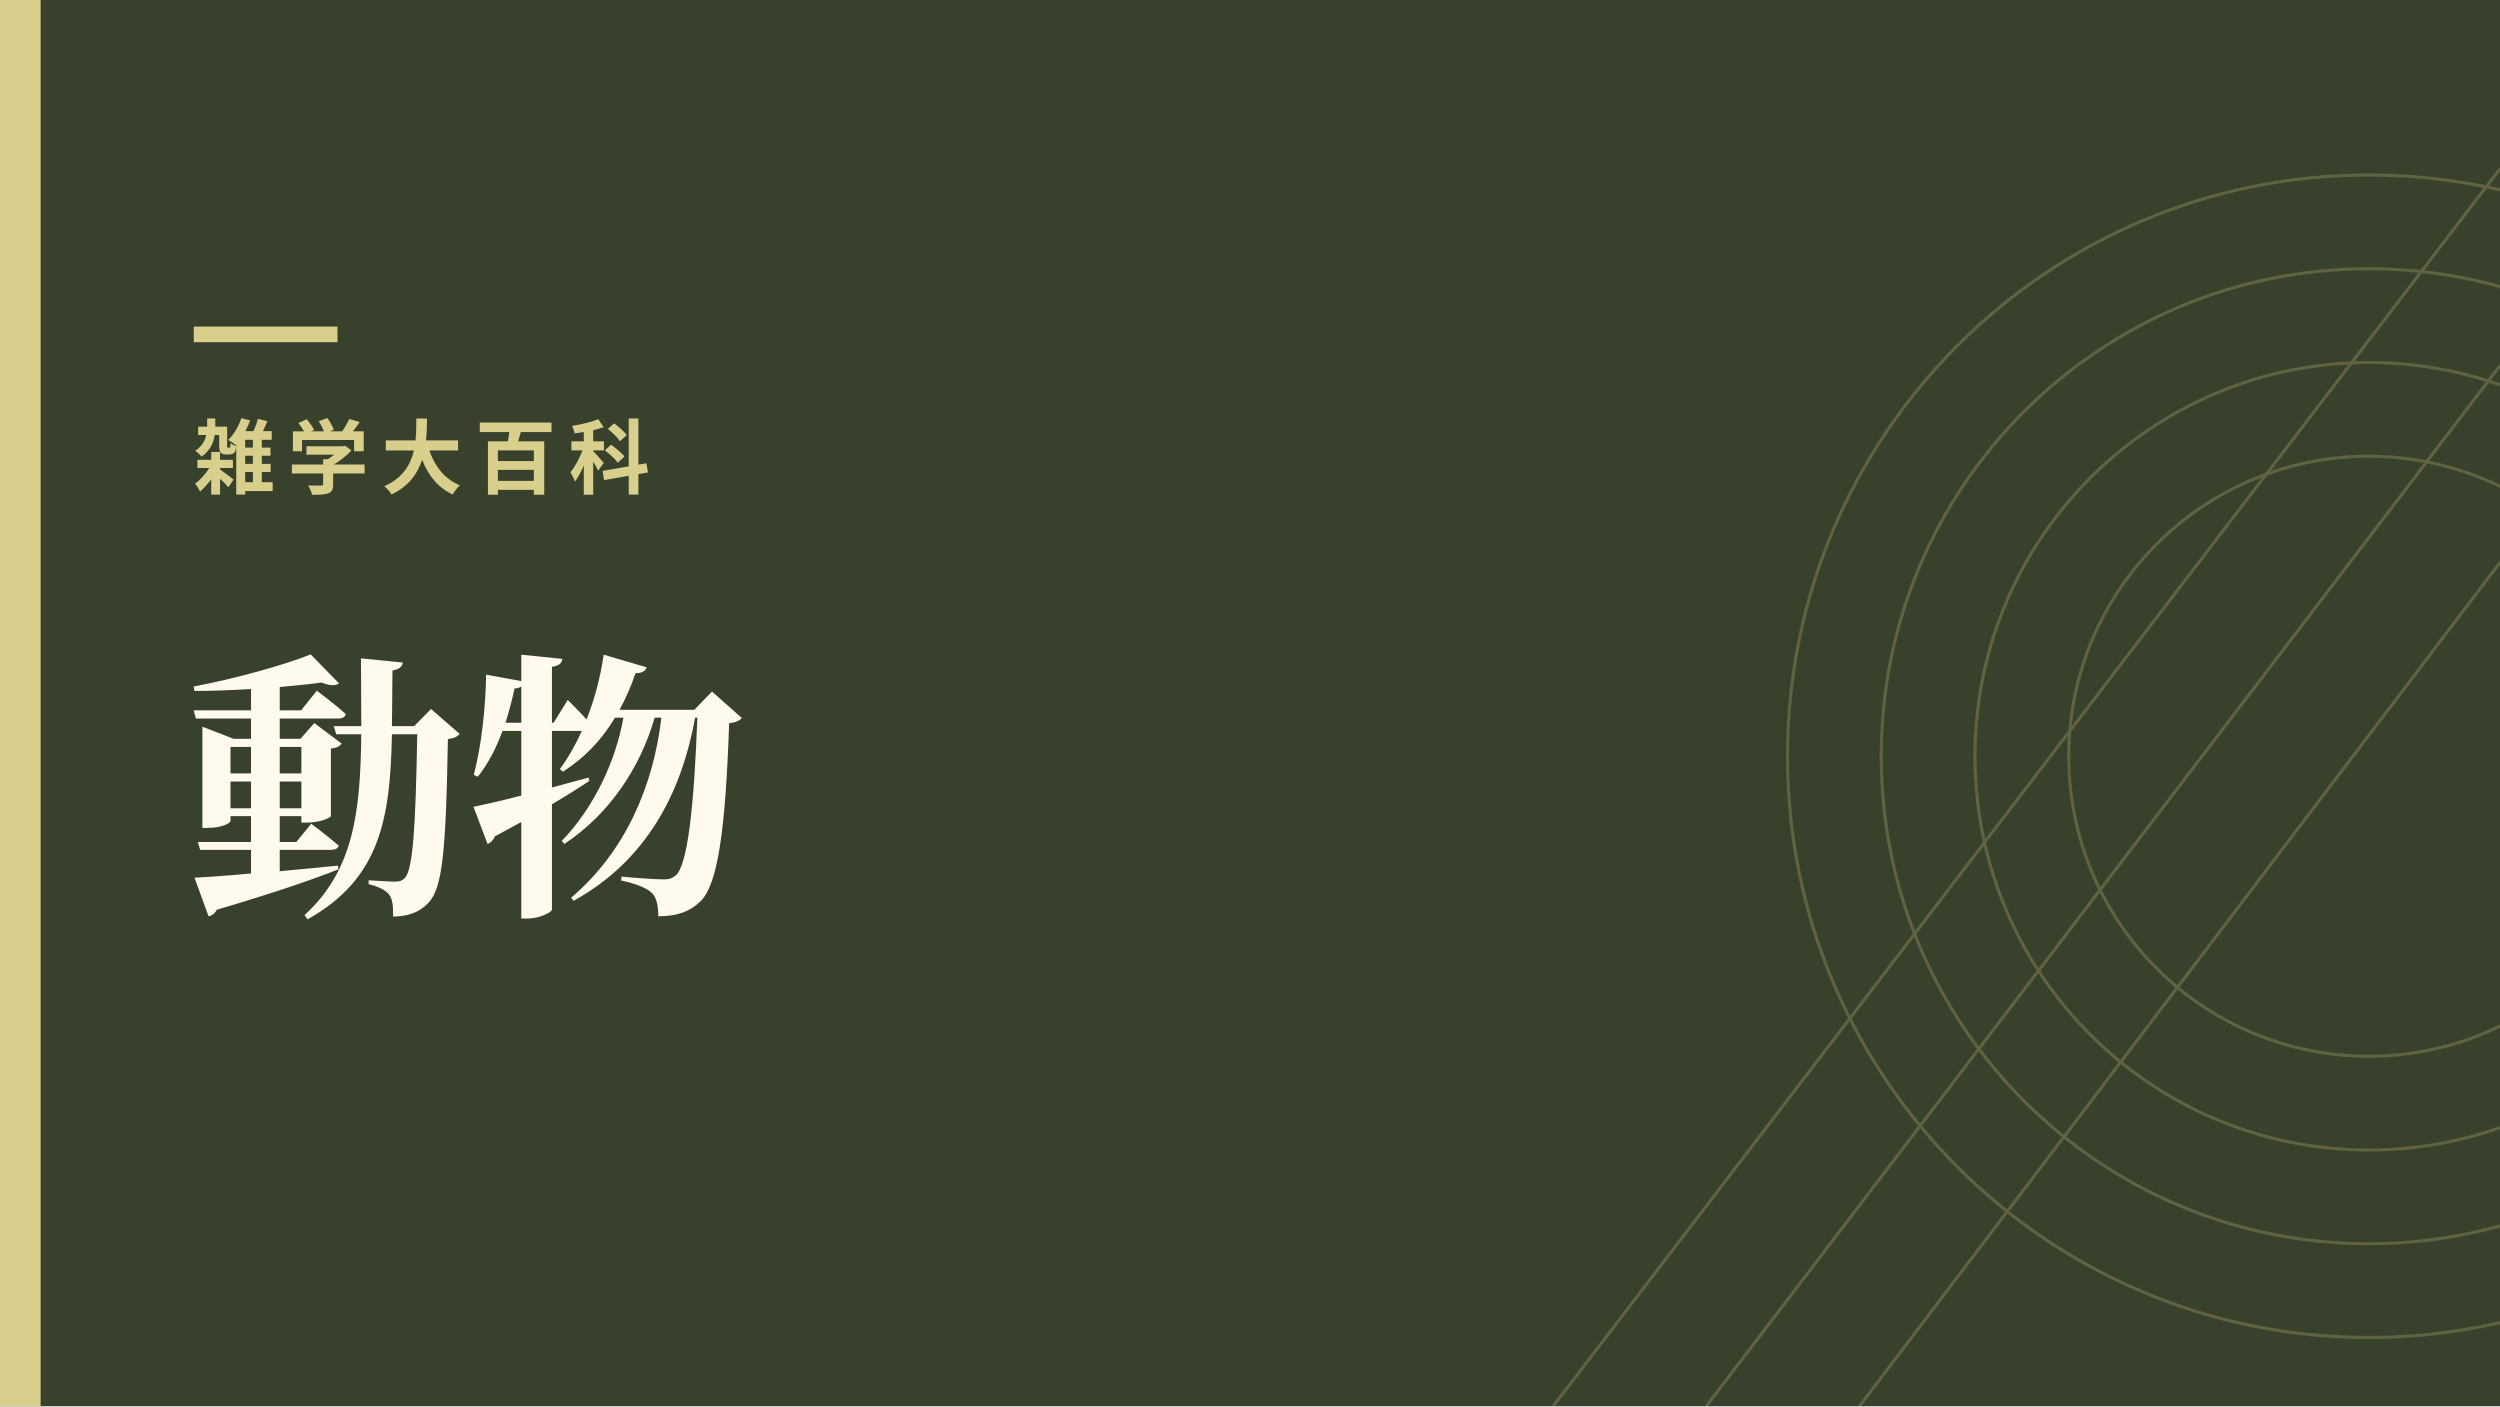
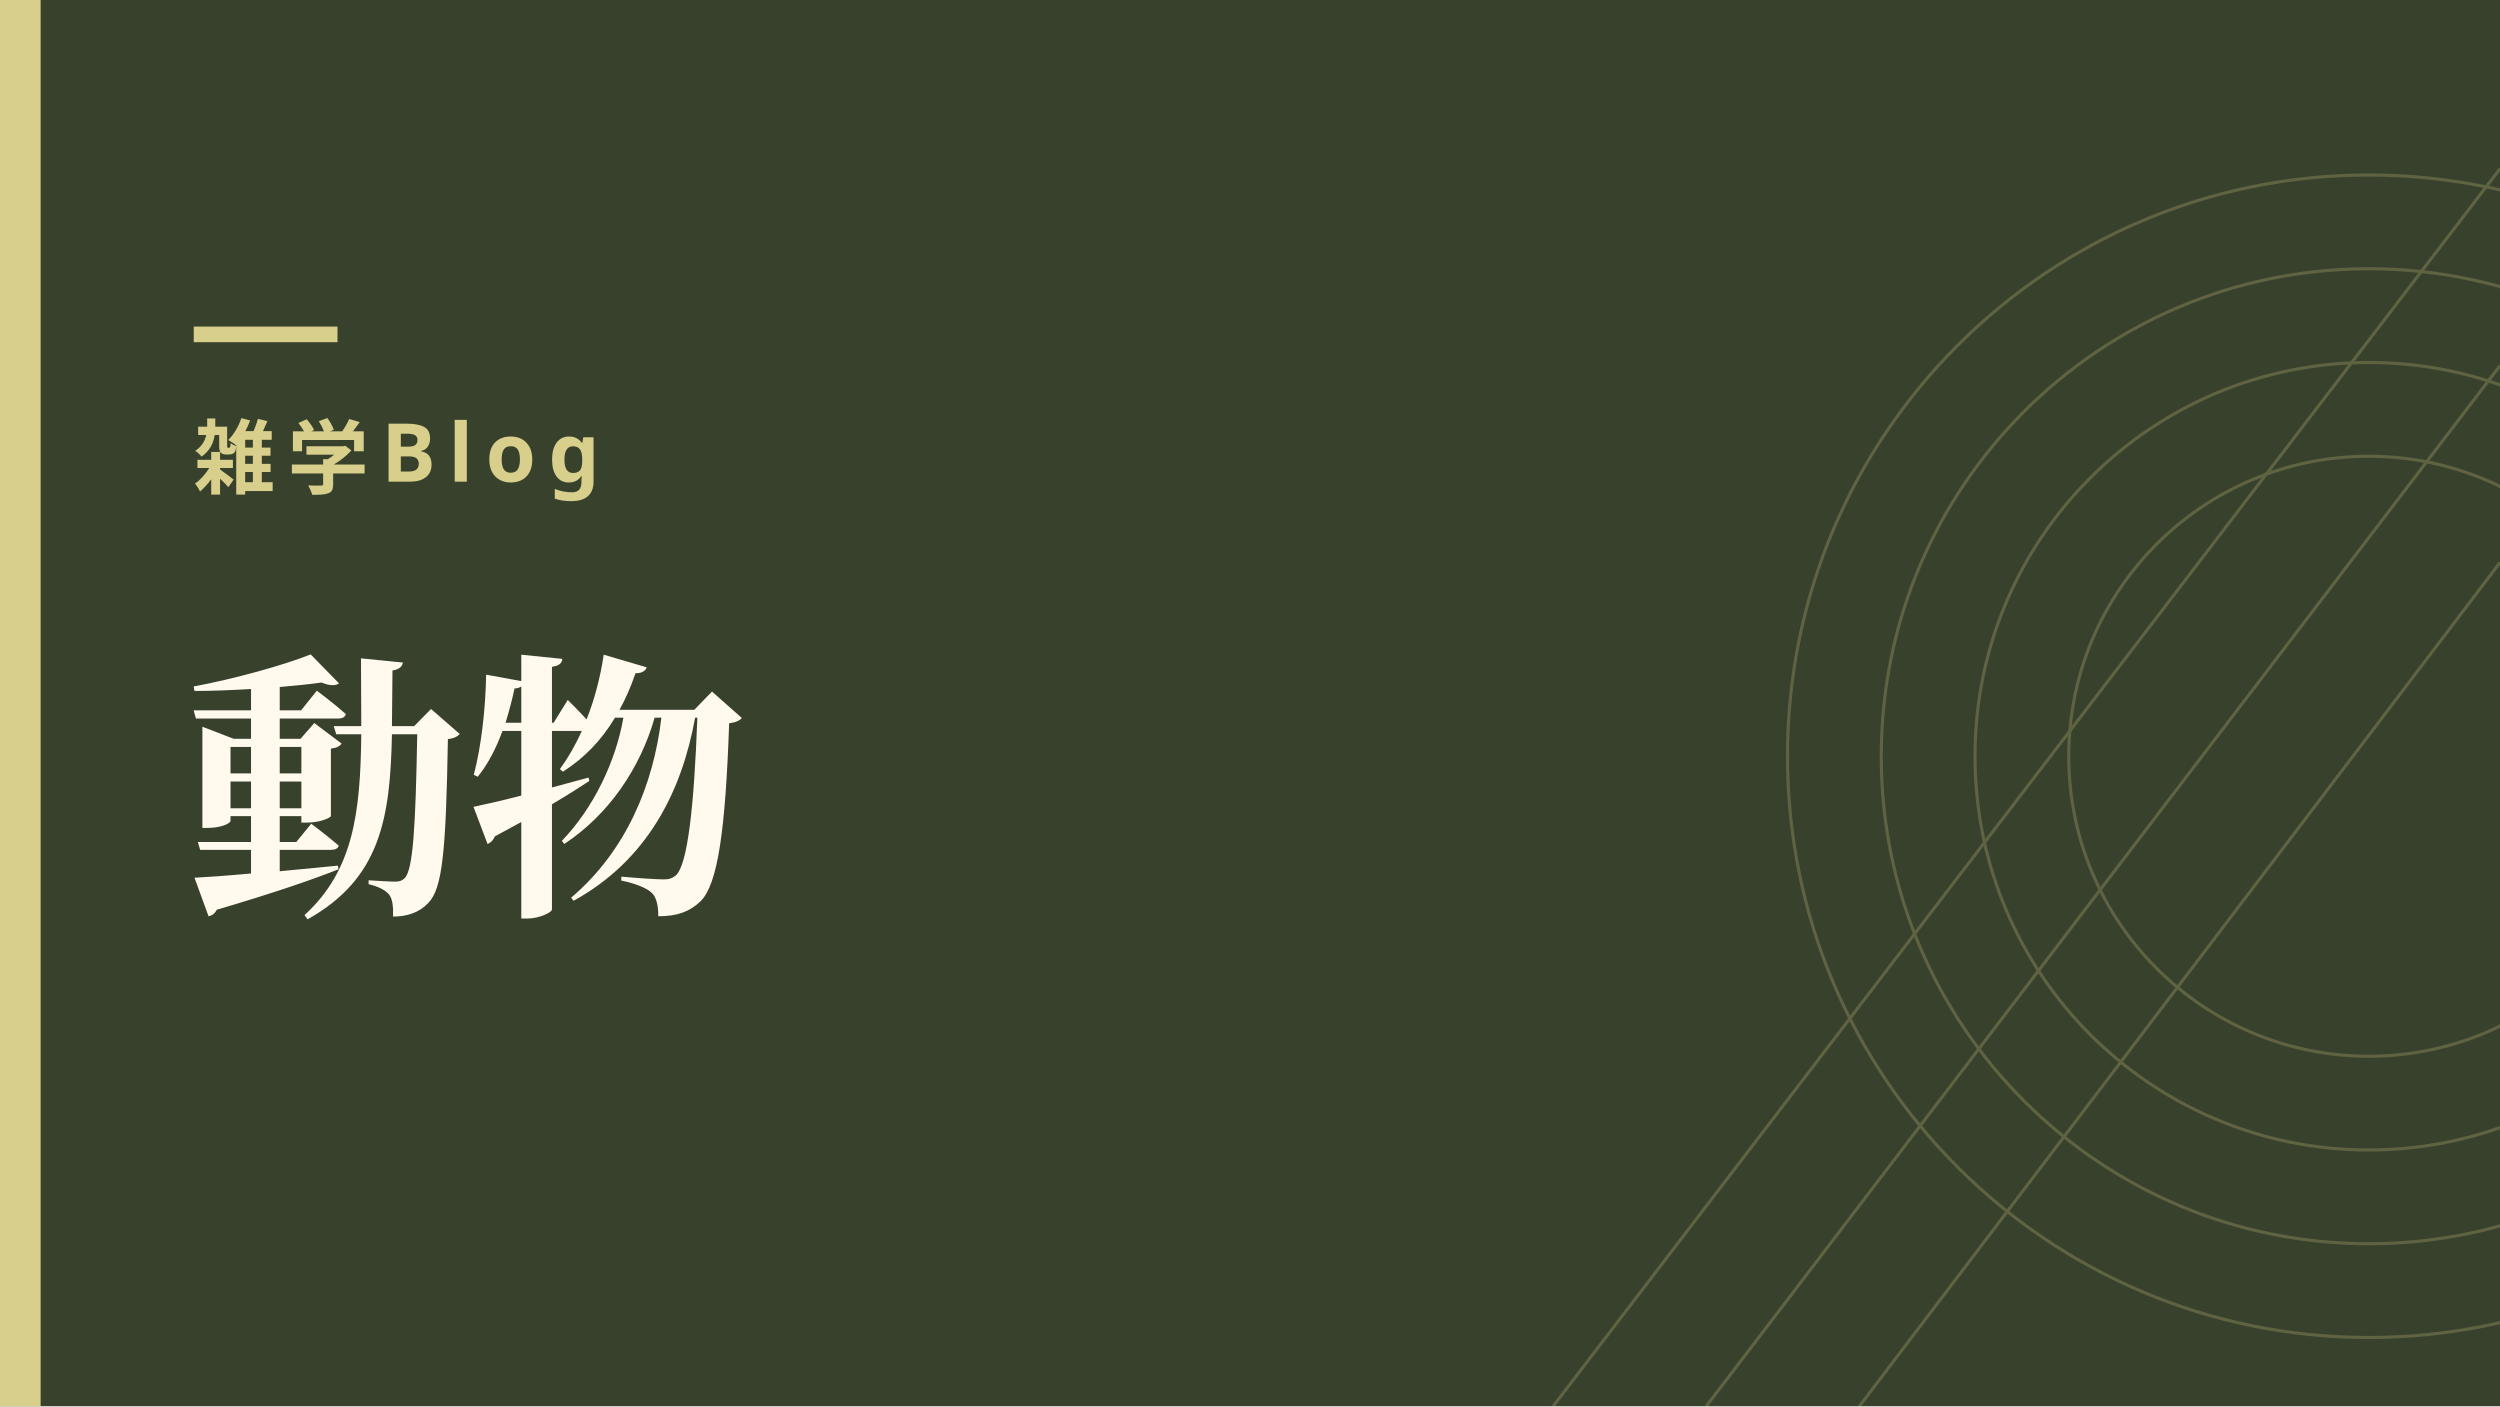
<svg xmlns="http://www.w3.org/2000/svg" width="800" height="450" viewBox="0 0 800 450" role="img" aria-labelledby="title" xml:lang="ja">
  <rect width="800" height="450" fill="#38412c" />
  <path d="M0 0h13v450H0z" fill="#d9cf8c" />
  <g fill="none" stroke="#d9cf8c" opacity=".24">
    <circle cx="758" cy="242" r="186" />
    <circle cx="758" cy="242" r="156" />
    <circle cx="758" cy="242" r="126" />
    <circle cx="758" cy="242" r="96" />
    <path d="M497 450 800 54M546 450 800 117M595 450 800 180" />
  </g>
  <path d="M62 107h46" fill="none" stroke="#d9cf8c" stroke-width="5" />
-   <text x="62" y="156" fill="#d9cf8c" font-family="sans-serif" font-size="26" font-weight="700" letter-spacing="4">雑学大百科</text>
+   <text x="62" y="156" fill="#d9cf8c" font-family="sans-serif" font-size="26" font-weight="700" letter-spacing="4">雑学Blog</text>
  <text x="59" y="286" fill="#fff9ee" font-family="serif" font-size="90" font-weight="700">動物</text>
</svg>
